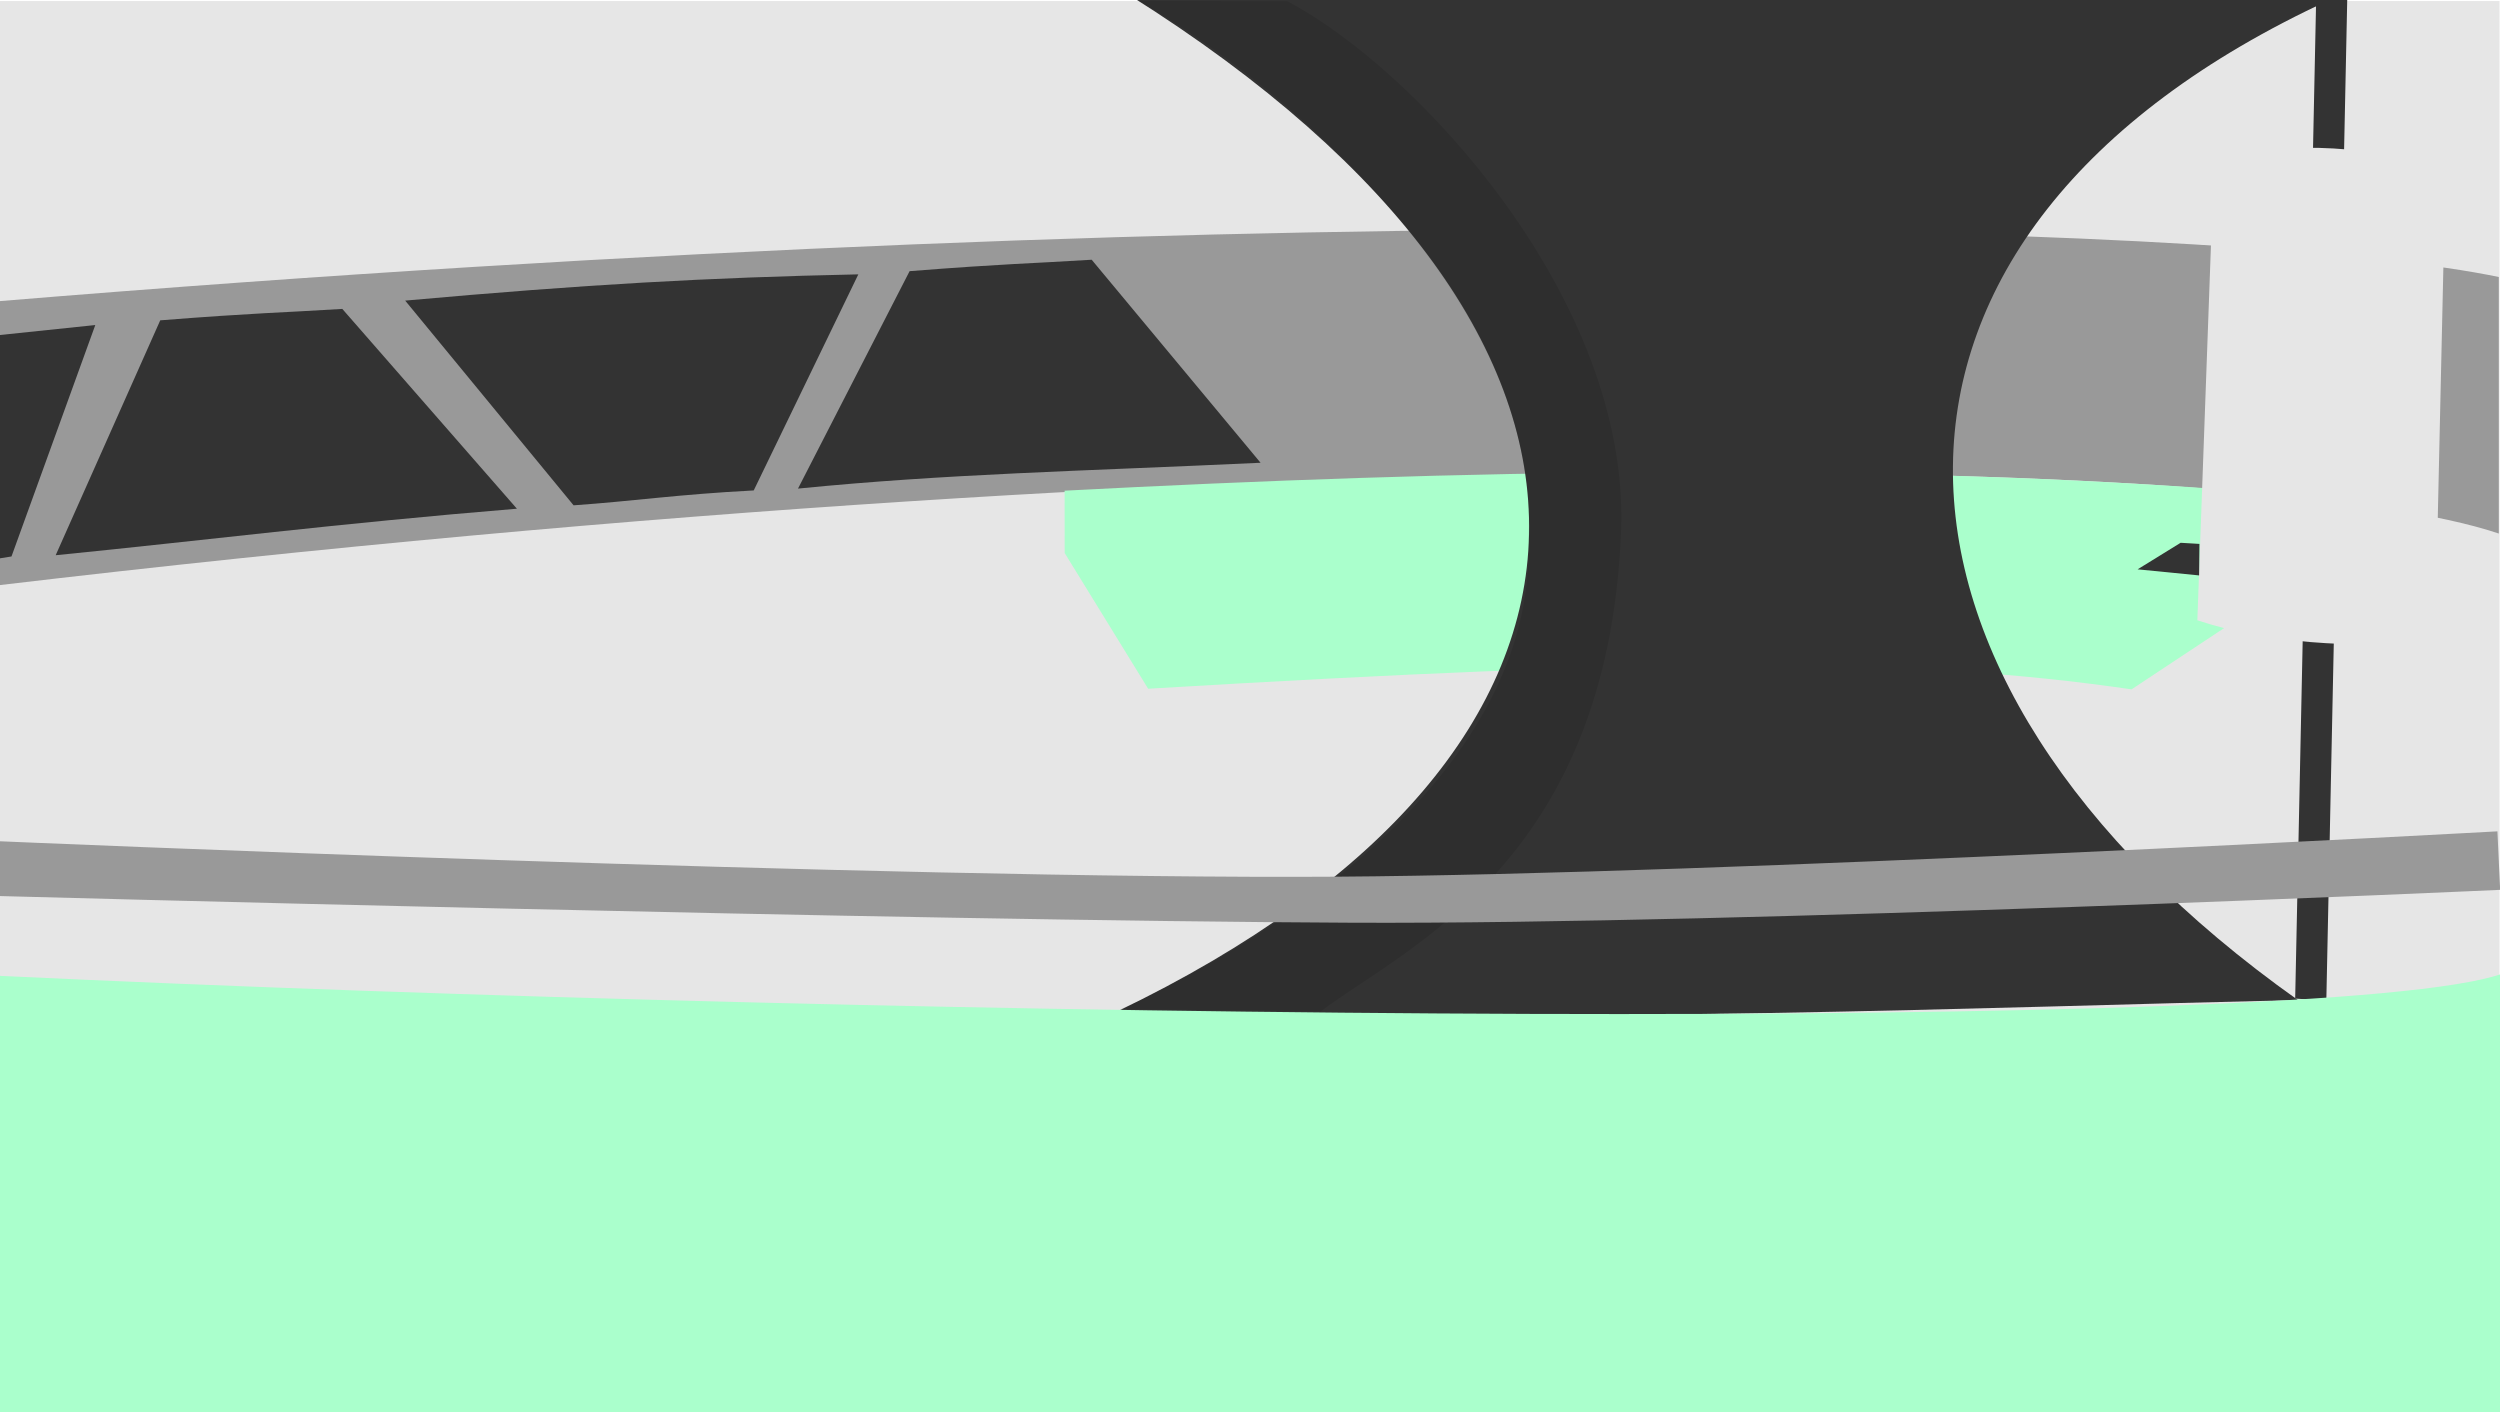
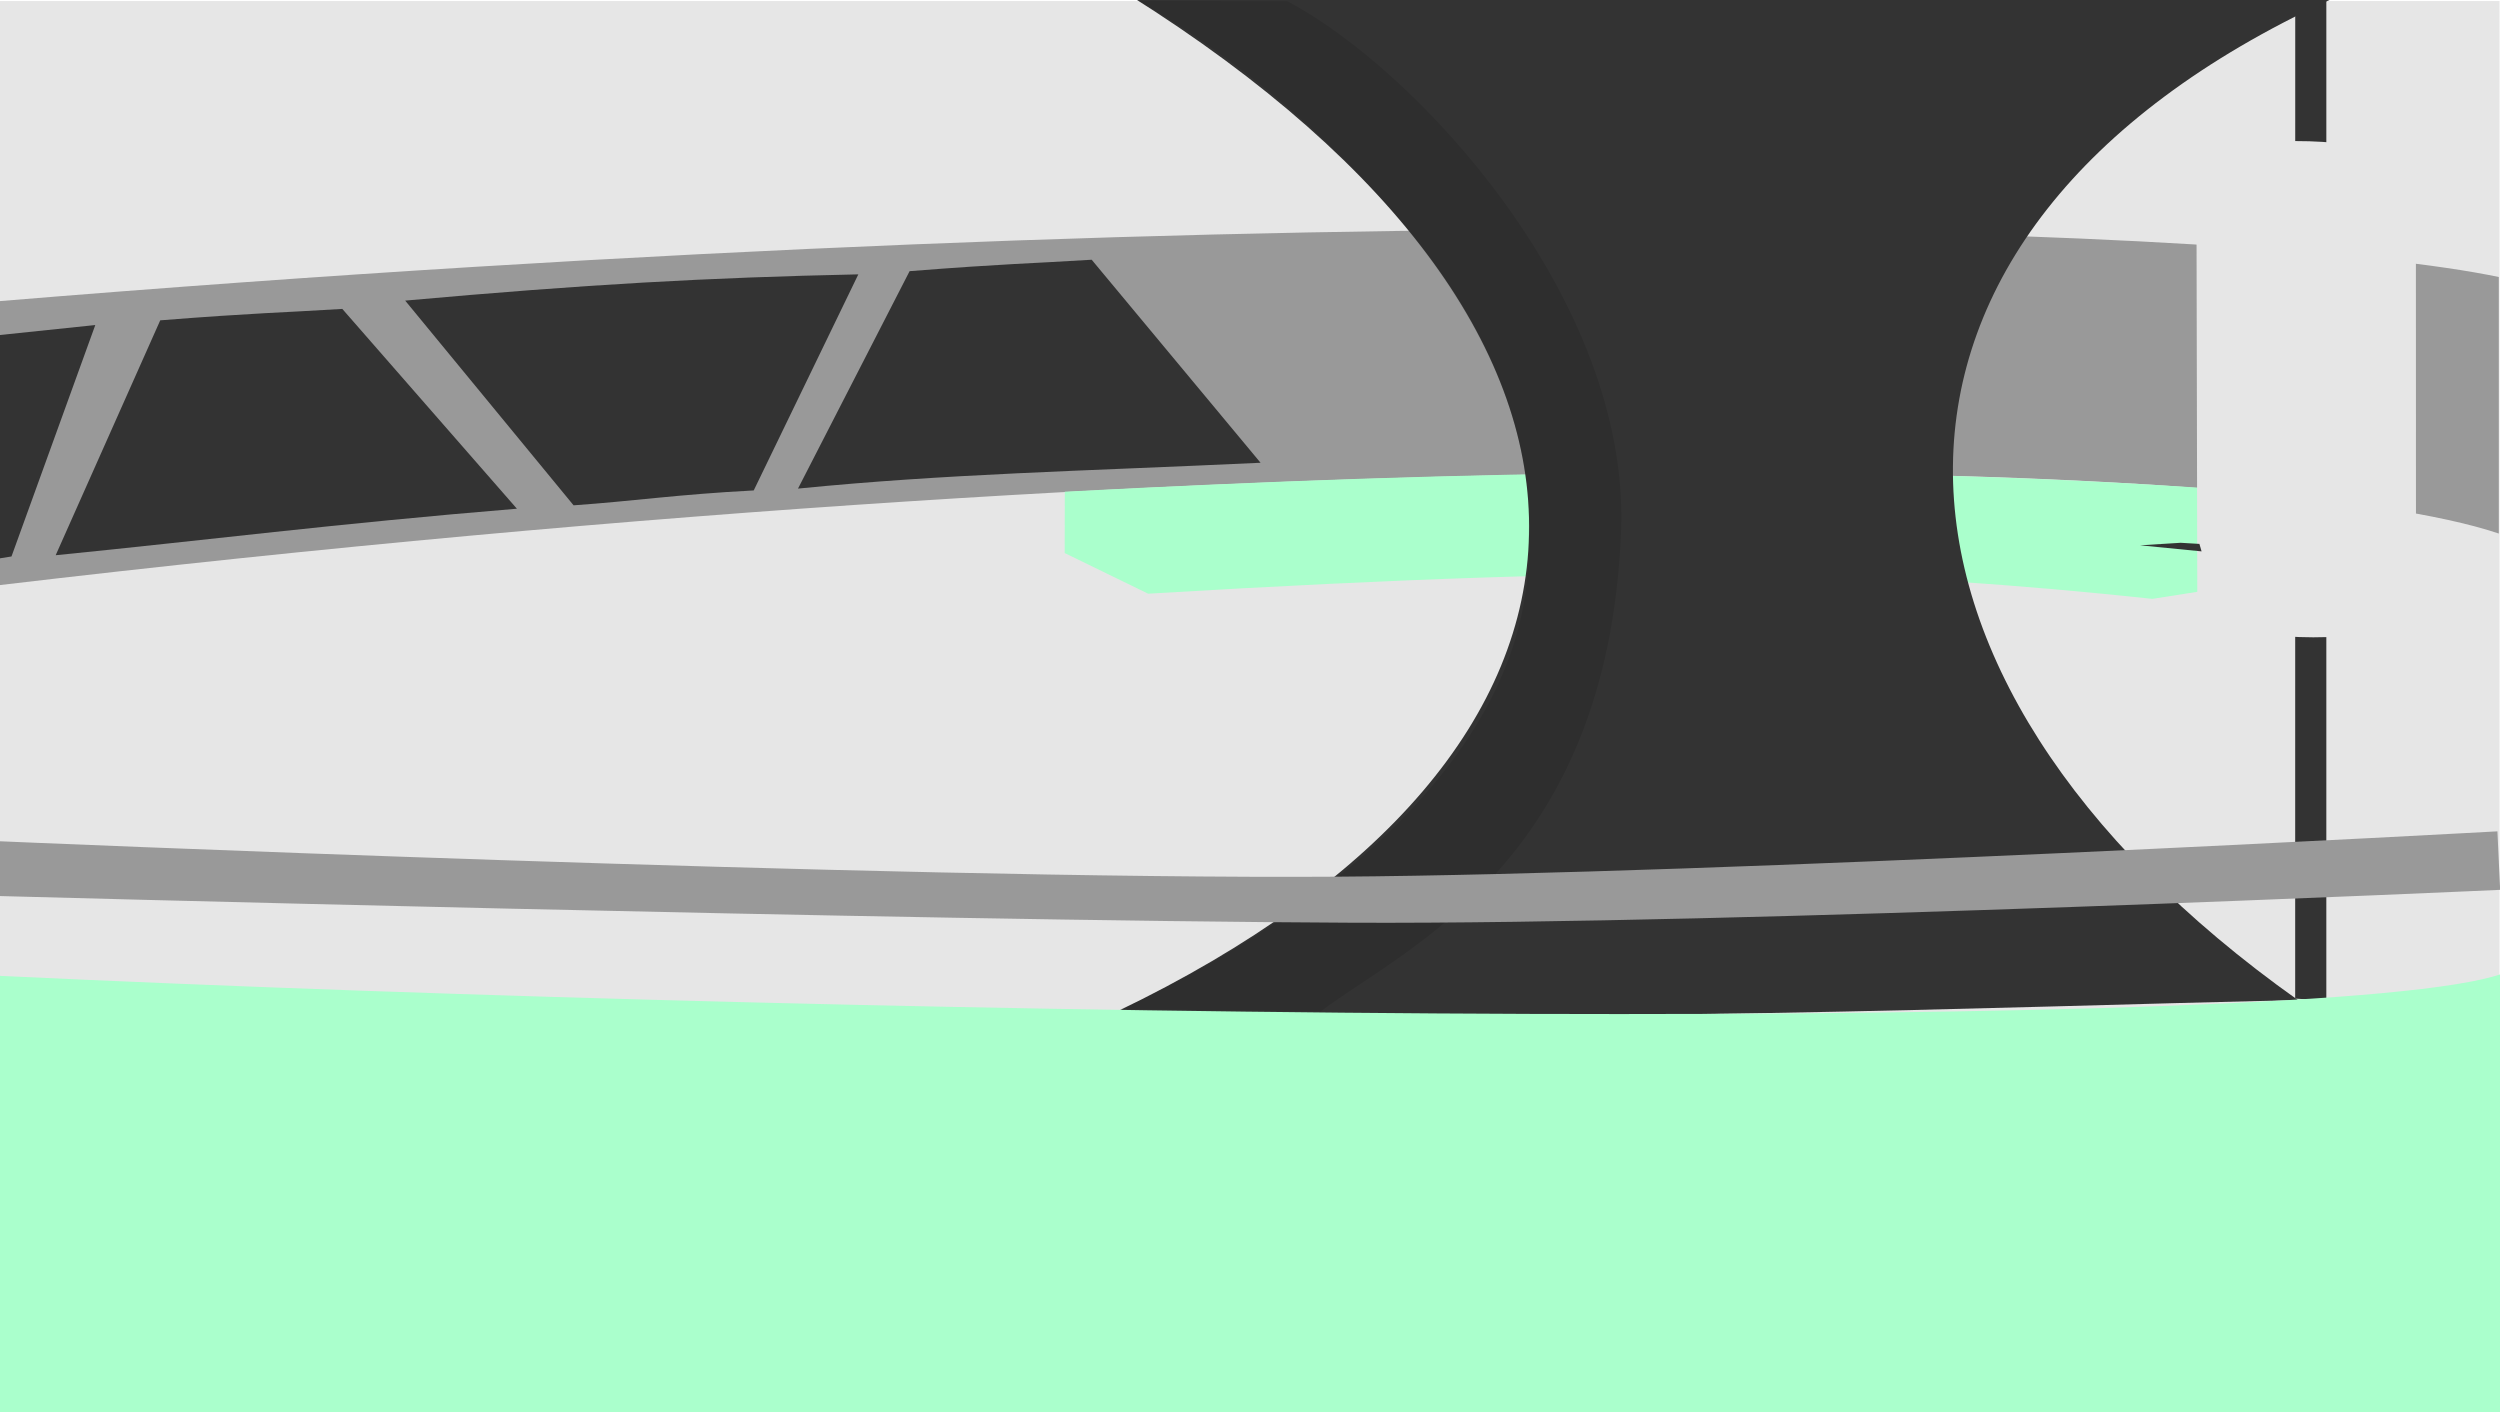
<svg xmlns="http://www.w3.org/2000/svg" width="1240mm" height="700mm" viewBox="0 0 1240 700" version="1.1" id="svg1">
  <defs id="defs1" />
  <g id="layer1">
    <rect style="fill:#e6e6e6;fill-opacity:1;stroke-width:0.824" id="rect1" width="1240.132" height="701.033" x="-0.369" y="0.513" />
    <path style="fill:#999999;stroke-width:0.88" d="M -0.623,149.39 C 654.788,95.29 1121.373,112.63 1239.41,137.401 v 127.243 C 1127.23,226.753 643.551,214.05 -0.407,290.238 Z" id="path3" />
-     <path style="fill:#aaffcc;fill-opacity:1;stroke-width:0.941" d="m 528.046,243.381 0.037,30.932 41.399,67.297 c 253.941,-15.158 375.948,-15.995 487.77,0.311 l 58.6,-38.798 8.008,-58.783 C 925.481,228.685 721.396,233.243 528.046,243.381 Z" id="path10" />
+     <path style="fill:#aaffcc;fill-opacity:1;stroke-width:0.941" d="m 528.146,243.881 -0.063,30.433 41.399,20.157 c 253.941,-15.158 363.91,-11.707 498.118,2.564 l 58.428,-9.175 -2.168,-43.52 C 925.481,228.685 721.496,233.742 528.146,243.881 Z" id="path10" />
    <path style="fill:#333333;stroke-width:0.941" d="M 553.994,501.746 C 821.163,373.212 829.792,167.011 560.362,-2.293 L 1155.426,0 c -250.56,115.657 -242.258,335.329 -15.691,496.012 -159.186,3.686 -343.652,11.54 -585.74,5.734 z" id="path2" />
-     <path style="fill:#333333;stroke-width:0.941" d="m 1148.818,-0.642 -10.411,495.955 15.451,0.91 10.386,-497.245 z" id="path9" />
+     <path style="fill:#333333;stroke-width:0.941" d="m 1138.439,-0.642 -0.032,495.955 15.451,0.91 0.01,-497.245 z" id="path9" />
    <path style="fill:#000000;fill-opacity:0.1;stroke-width:0.941" d="m 564.728,0.421 73.8,0.225 C 702.192,34.032 808.764,148.599 804.046,263.847 797.326,428.018 696.704,470.054 655.13,501.615 l -99.058,-1.057 C 634.023,464.747 762.331,382.479 758.112,266.877 764.148,148.918 636.46,41.389 564.728,0.421 Z" id="path7" />
    <path style="fill:#aaffcc;stroke-width:0.719" d="M -0.723,483.992 C 453.62,505.606 1155.132,513.099 1240.747,483.061 l -0.342,217.466 -1241.654,0.575 z" id="path1" />
    <path style="fill:#333333;stroke-width:0.818" d="M 79.477,158.882 27.614,275.392 C 101.514,268.039 166.483,259.724 256.381,252.319 L 169.786,153.217 c -30.103,1.888 -42.945,1.936 -90.309,5.665 z" id="path4" />
    <path style="fill:#333333;stroke-width:0.818" d="m 451.165,134.494 -55.363,107.85 c 73.901,-7.353 139.539,-8.605 229.437,-12.815 L 541.474,128.829 c -30.103,1.888 -42.945,1.936 -90.309,5.665 z" id="path4-3" />
    <path style="fill:#333333;stroke-width:0.818" d="m 373.848,243.257 51.881,-107.177 c -74.786,1.601 -134.908,4.95 -224.762,13.02 l 83.536,101.54 c 30.091,-2.111 51.3,-5.403 89.344,-7.383 z" id="path4-0" />
    <path style="fill:#333333;stroke-width:0.941" d="m -1.531,166.319 48.797,-5.102 -41.568,114.791 -6.325,1.02 z" id="path5" />
-     <path style="fill:#e6e6e6;stroke-width:0.941" d="m 1098.225,77.827 -8.341,229.83 c 34.904,11.612 75.276,13.434 117.856,11.303 l 5.239,-233.966 c -35.821,-13.178 -74.264,-14.716 -114.754,-7.167 z" id="path8" />
-     <path style="fill:#333333;fill-opacity:1;stroke-width:0.941" d="m 1090.75,285.405 -30.5,-3.013 21.339,-13.168 9.324,0.549 z" id="path11" />
+     <path style="fill:#e6e6e6;stroke-width:0.941" d="m 1089.402,77.239 0.482,230.418 c 37.844,11.612 79.393,10.493 108.445,1.304 l -0.054,-232.201 c -37.075,-6.604 -67.68,-11.399 -108.872,0.48 z" id="path8" />
+     <path style="fill:#333333;fill-opacity:1;stroke-width:0.941" d="m 1091.983,273.485 -30.5,-3.013 20.105,-1.248 9.324,0.549 z" id="path11" />
    <path style="fill:#999999;fill-opacity:1;stroke-width:0.941" d="m -1.278,417.217 c 0,0 441.875,19.108 664.874,17.612 191.818,-1.287 575.121,-22.485 575.121,-22.485 l 1.353,29.017 c 0,0 -374.916,17.172 -569.267,16.316 C 450.707,456.707 -0.502,444.435 -0.502,444.435 Z" id="path12" />
  </g>
</svg>
